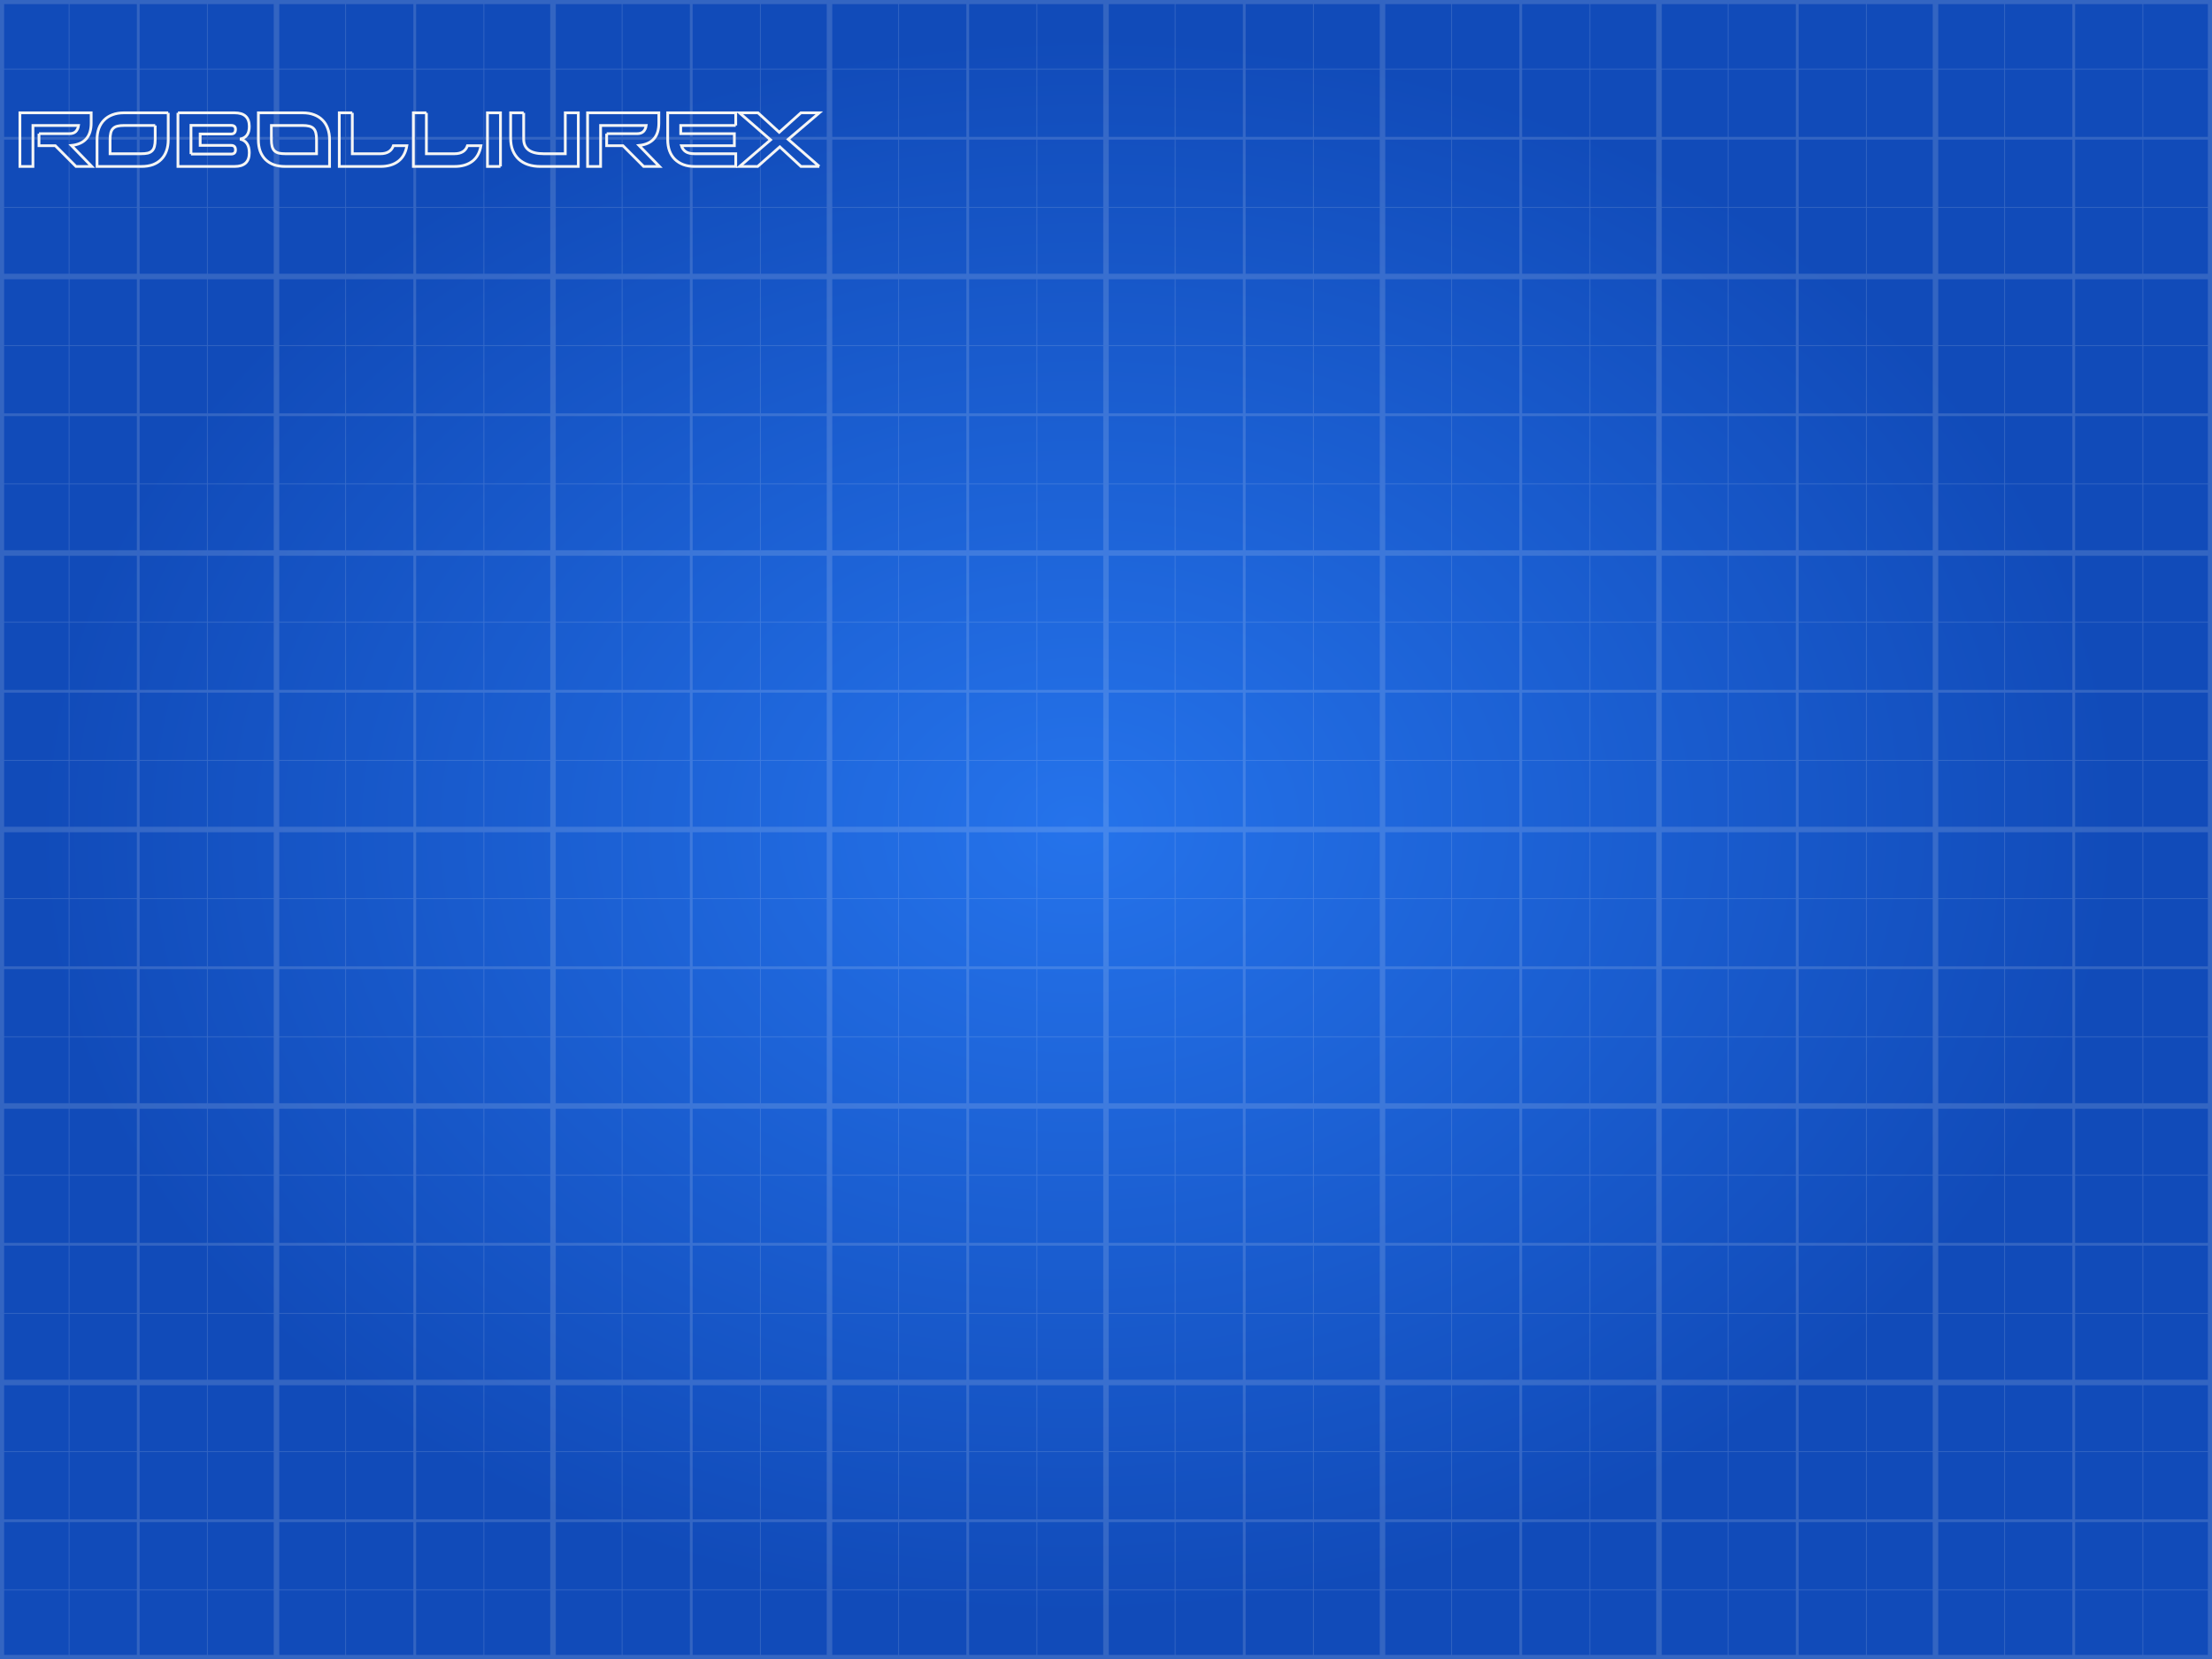
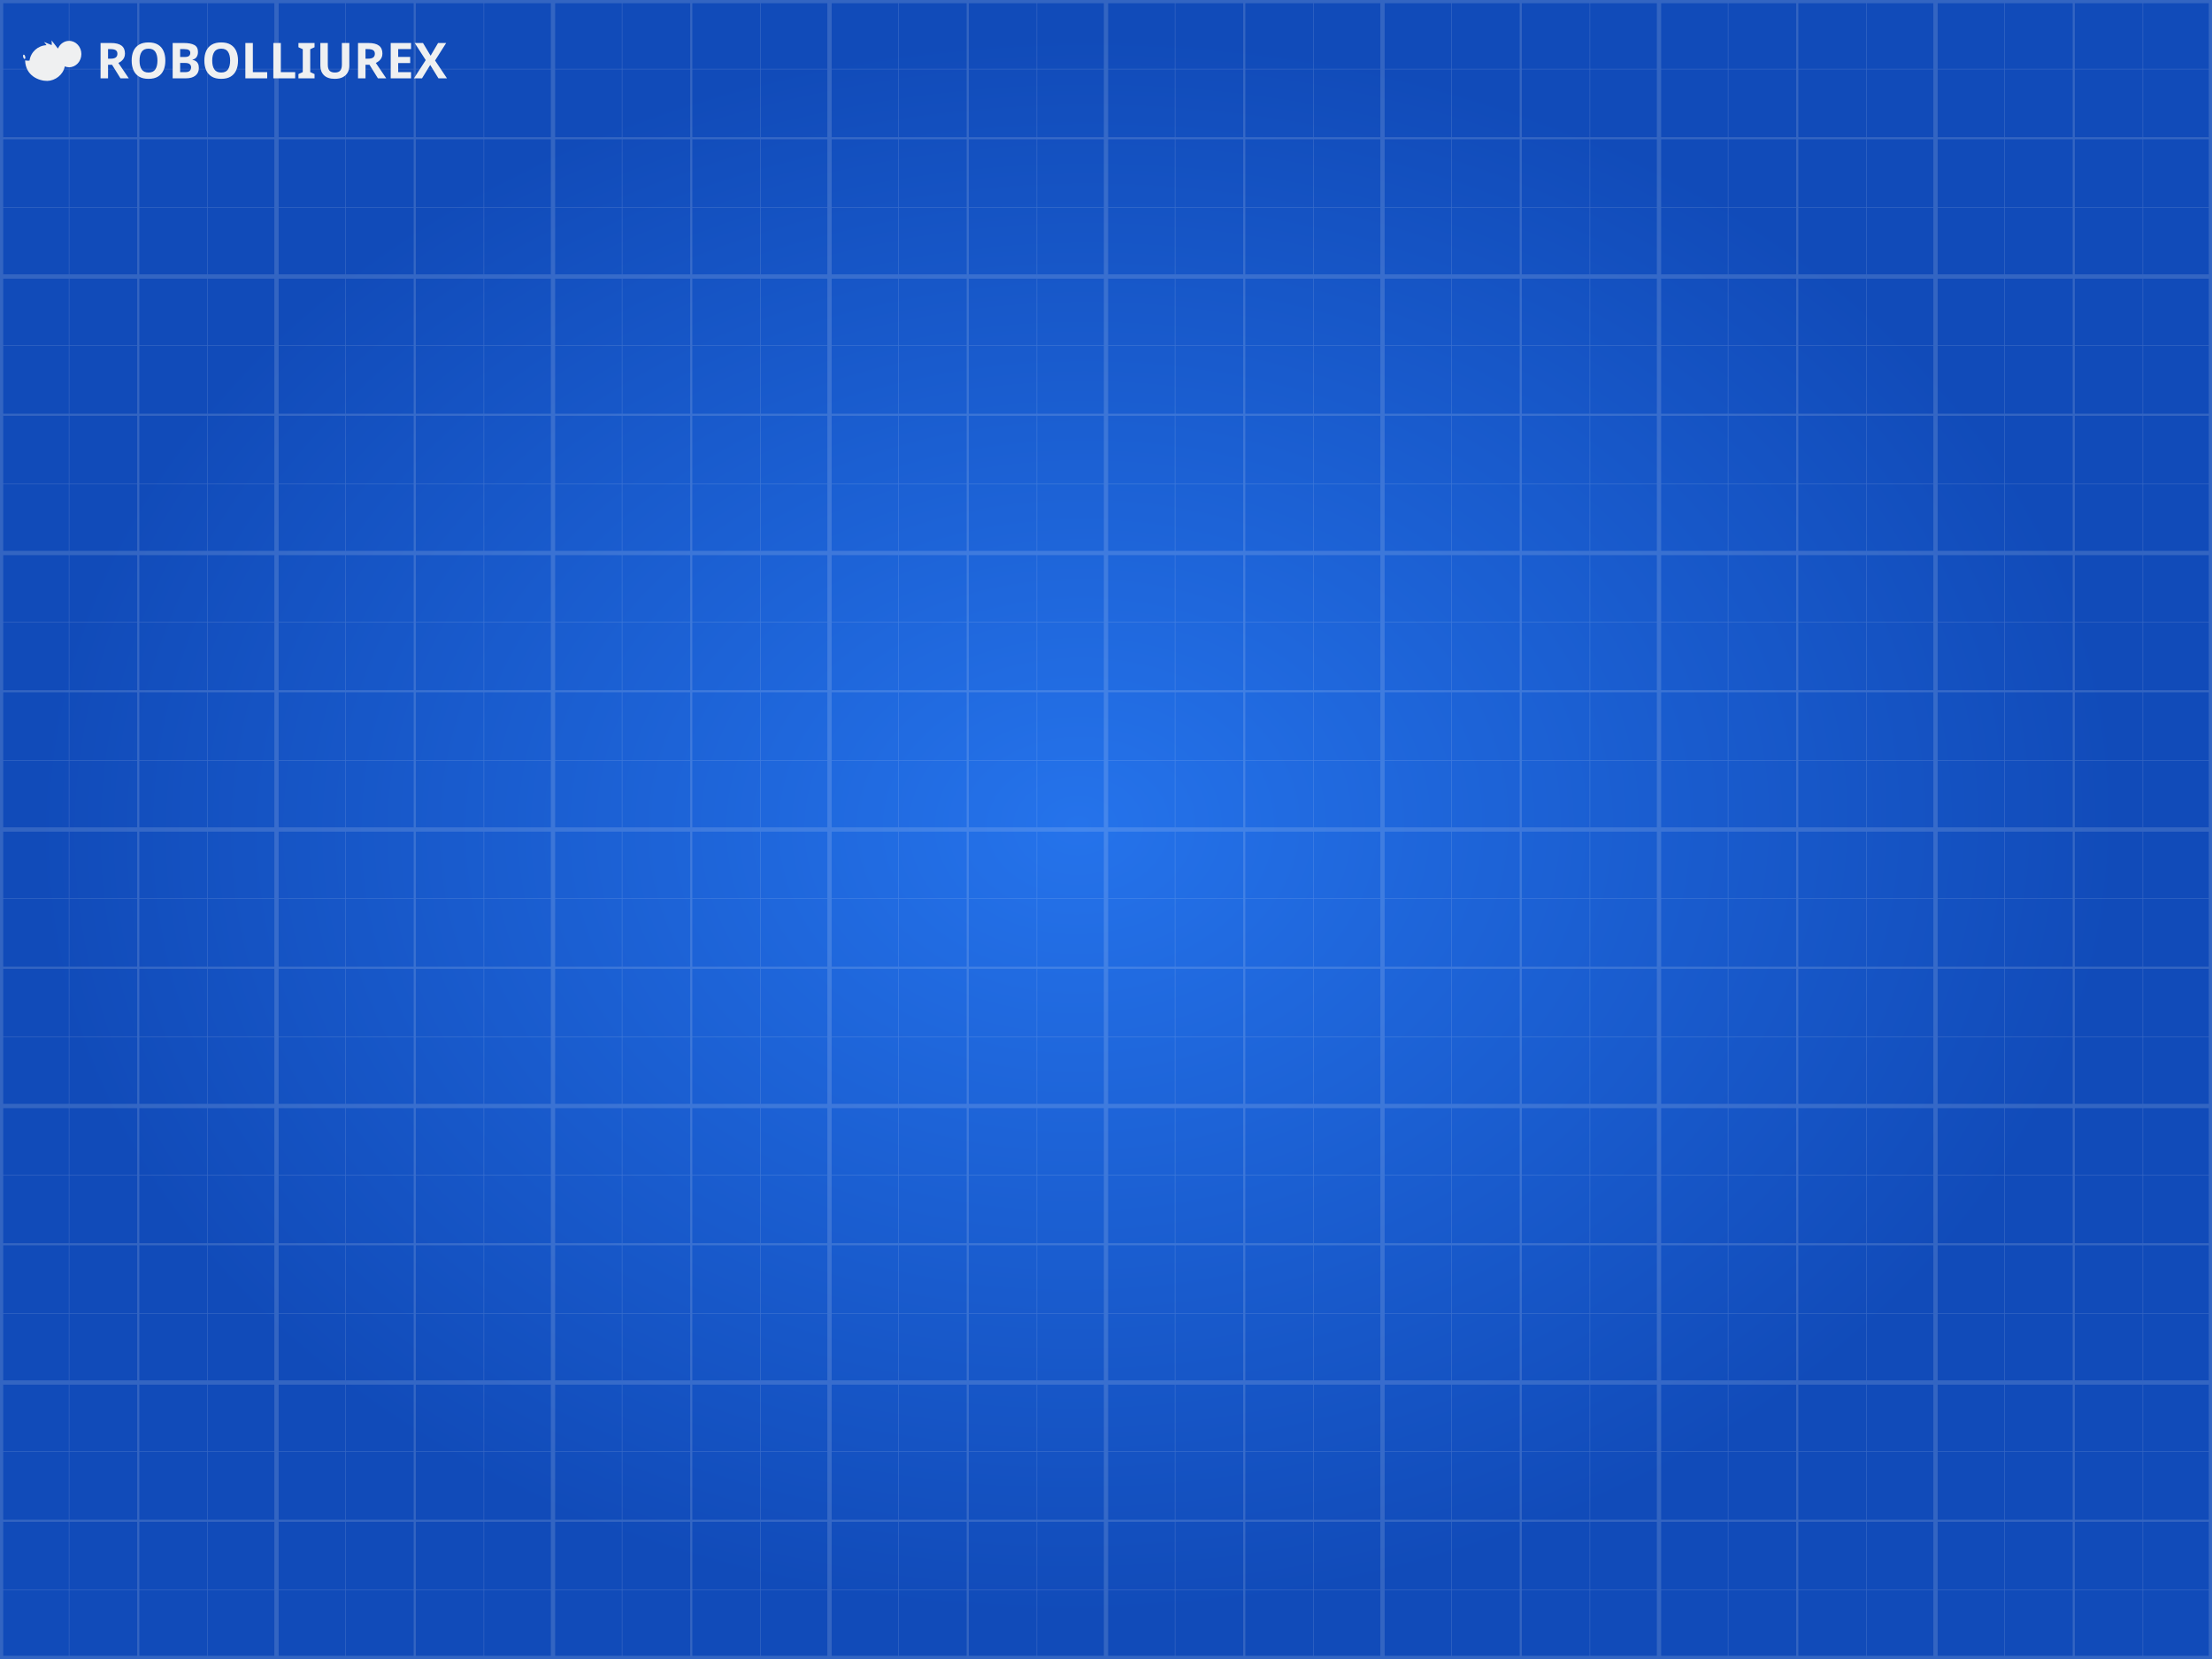
- <svg xmlns="http://www.w3.org/2000/svg" xmlns:xlink="http://www.w3.org/1999/xlink" width="800" height="600" id="svg2" version="1.1">
+ <svg xmlns="http://www.w3.org/2000/svg" xmlns:xlink="http://www.w3.org/1999/xlink" width="1024" height="768" id="svg2" version="1.1">
  <defs id="defs4">
    <linearGradient id="linearGradient3950">
      <stop style="stop-color:#2573eb;stop-opacity:1" offset="0" id="stop3952" />
      <stop style="stop-color:#114bb9;stop-opacity:1" offset="1" id="stop3954" />
    </linearGradient>
    <linearGradient xlink:href="#linearGradient4242" id="linearGradient4240" x1="472.816" y1="91.548" x2="470.665" y2="158.788" gradientUnits="userSpaceOnUse" gradientTransform="translate(-145.1711,-82.34169)" />
    <linearGradient id="linearGradient4242">
      <stop id="stop4244" offset="0" style="stop-color:#ffffff;stop-opacity:1;" />
      <stop style="stop-color:#c1e3f9;stop-opacity:1;" offset="0.197" id="stop4246" />
      <stop id="stop4248" offset="0.516" style="stop-color:#7fc3ee;stop-opacity:1;" />
      <stop id="stop4250" offset="0.855" style="stop-color:#b3ffff;stop-opacity:1;" />
      <stop style="stop-color:#61b5f4;stop-opacity:1;" offset="1" id="stop4252" />
    </linearGradient>
    <linearGradient xlink:href="#linearGradient4254" id="linearGradient4268" x1="468.616" y1="91.548" x2="465.813" y2="158.788" gradientUnits="userSpaceOnUse" gradientTransform="translate(-145.1711,-82.34169)" />
    <linearGradient id="linearGradient4254">
      <stop style="stop-color:#7ab3df;stop-opacity:1;" offset="0" id="stop4256" />
      <stop style="stop-color:#d6f6f6;stop-opacity:1;" offset="1" id="stop4258" />
    </linearGradient>
    <linearGradient xlink:href="#linearGradient4164" id="linearGradient4480" gradientUnits="userSpaceOnUse" x1="306.75" y1="103.288" x2="306.75" y2="153.624" gradientTransform="translate(-145.1711,-82.34169)" />
    <linearGradient id="linearGradient4164">
      <stop style="stop-color:#ffffff;stop-opacity:1;" offset="0" id="stop4166" />
      <stop id="stop4168" offset="0.287" style="stop-color:#1966a6;stop-opacity:1;" />
      <stop style="stop-color:#155487;stop-opacity:1;" offset="0.614" id="stop4172" />
      <stop id="stop4174" offset="0.858" style="stop-color:#00a1d0;stop-opacity:1;" />
      <stop id="stop4170" offset="1" style="stop-color:#00c5ff;stop-opacity:1;" />
    </linearGradient>
    <linearGradient xlink:href="#linearGradient4164" id="linearGradient4483" gradientUnits="userSpaceOnUse" x1="306.75" y1="103.288" x2="306.75" y2="153.624" gradientTransform="translate(-145.1711,-82.34169)" />
    <linearGradient xlink:href="#linearGradient4164" id="linearGradient4486" gradientUnits="userSpaceOnUse" x1="306.75" y1="103.288" x2="306.75" y2="153.624" gradientTransform="translate(-145.1711,-82.34169)" />
    <linearGradient xlink:href="#linearGradient4164" id="linearGradient4489" gradientUnits="userSpaceOnUse" x1="306.75" y1="103.288" x2="306.75" y2="153.624" gradientTransform="translate(-145.1711,-82.34169)" />
    <linearGradient xlink:href="#linearGradient4164" id="linearGradient4492" gradientUnits="userSpaceOnUse" x1="306.75" y1="103.288" x2="306.75" y2="153.624" gradientTransform="translate(-145.1711,-82.34169)" />
    <linearGradient xlink:href="#linearGradient4164" id="linearGradient4495" gradientUnits="userSpaceOnUse" x1="306.75" y1="103.288" x2="306.75" y2="153.624" gradientTransform="translate(-145.1711,-82.34169)" />
    <linearGradient xlink:href="#linearGradient4222" id="linearGradient4196" x1="465.072" y1="98.756" x2="465.502" y2="166.783" gradientUnits="userSpaceOnUse" gradientTransform="translate(-145.1711,-82.34169)" />
    <linearGradient id="linearGradient4222">
      <stop id="stop4224" offset="0" style="stop-color:#ffffff;stop-opacity:1;" />
      <stop style="stop-color:#c1e3f9;stop-opacity:1;" offset="0.192" id="stop4226" />
      <stop id="stop4228" offset="0.524" style="stop-color:#7fc3ee;stop-opacity:1;" />
      <stop id="stop4230" offset="0.754" style="stop-color:#b3ffff;stop-opacity:1;" />
      <stop style="stop-color:#61b5f4;stop-opacity:1;" offset="1" id="stop4232" />
    </linearGradient>
    <linearGradient xlink:href="#linearGradient4254" id="linearGradient4270" x1="460.006" y1="98.756" x2="459.795" y2="166.783" gradientUnits="userSpaceOnUse" gradientTransform="translate(-145.1711,-82.34169)" />
    <linearGradient y2="158.788" x2="470.665" y1="91.548" x1="472.816" gradientTransform="translate(-787.6332,527.2164)" gradientUnits="userSpaceOnUse" id="linearGradient3074" xlink:href="#linearGradient4242" />
    <linearGradient y2="158.788" x2="465.813" y1="91.548" x1="468.616" gradientTransform="translate(-787.6332,527.2164)" gradientUnits="userSpaceOnUse" id="linearGradient3076" xlink:href="#linearGradient4254" />
    <linearGradient y2="153.624" x2="306.75" y1="103.288" x1="306.75" gradientTransform="translate(-787.6332,527.2164)" gradientUnits="userSpaceOnUse" id="linearGradient3079" xlink:href="#linearGradient4164" />
    <linearGradient y2="153.624" x2="306.75" y1="103.288" x1="306.75" gradientTransform="translate(-787.6332,527.2164)" gradientUnits="userSpaceOnUse" id="linearGradient3082" xlink:href="#linearGradient4164" />
    <linearGradient y2="153.624" x2="306.75" y1="103.288" x1="306.75" gradientTransform="translate(-787.6332,527.2164)" gradientUnits="userSpaceOnUse" id="linearGradient3085" xlink:href="#linearGradient4164" />
    <linearGradient y2="153.624" x2="306.75" y1="103.288" x1="306.75" gradientTransform="translate(-787.6332,527.2164)" gradientUnits="userSpaceOnUse" id="linearGradient3088" xlink:href="#linearGradient4164" />
    <linearGradient y2="153.624" x2="306.75" y1="103.288" x1="306.75" gradientTransform="translate(-787.6332,527.2164)" gradientUnits="userSpaceOnUse" id="linearGradient3091" xlink:href="#linearGradient4164" />
    <linearGradient y2="153.624" x2="306.75" y1="103.288" x1="306.75" gradientTransform="translate(-787.6332,527.2164)" gradientUnits="userSpaceOnUse" id="linearGradient3094" xlink:href="#linearGradient4164" />
    <linearGradient y2="166.783" x2="465.502" y1="98.756" x1="465.072" gradientTransform="translate(-787.6332,74.85423)" gradientUnits="userSpaceOnUse" id="linearGradient3097" xlink:href="#linearGradient4222" />
    <linearGradient y2="166.783" x2="459.795" y1="98.756" x1="460.006" gradientTransform="translate(-787.6332,74.85423)" gradientUnits="userSpaceOnUse" id="linearGradient3099" xlink:href="#linearGradient4254" />
-     <radialGradient xlink:href="#linearGradient3950" id="radialGradient3956" cx="406.985" cy="697.448" fx="406.985" fy="697.448" r="400" gradientTransform="matrix(0.01436142,0.7142372,-0.9427449,0.0189756,1041.67,447.0153)" gradientUnits="userSpaceOnUse" />
+     <radialGradient xlink:href="#linearGradient3950" id="radialGradient3956" cx="406.985" cy="697.448" fx="406.985" fy="697.448" r="400" gradientTransform="matrix(0.01838262,0.9142237,-1.206713,0.02428877,1333.338,277.5182)" gradientUnits="userSpaceOnUse" />
    <linearGradient id="linearGradient3952-0">
      <stop id="stop3954-4" offset="0" style="stop-color:#f5f5f5;stop-opacity:1;" />
      <stop id="stop3956-7" offset="1" style="stop-color:#f5f5f5;stop-opacity:0;" />
    </linearGradient>
    <linearGradient gradientTransform="matrix(0.9931401,0,0,0.9904744,-129.3392,94.7441)" gradientUnits="userSpaceOnUse" y2="591.596" x2="321.379" y1="617.497" x1="321.379" id="linearGradient3958-9" xlink:href="#linearGradient3952-0" />
    <linearGradient gradientTransform="matrix(0.9931401,0,0,0.9904744,-129.3388,-89.10569)" gradientUnits="userSpaceOnUse" y2="591.596" x2="321.379" y1="617.497" x1="321.379" id="linearGradient3958" xlink:href="#linearGradient3952" />
    <linearGradient y2="841.648" x2="434.286" y1="980.296" x1="95.578" gradientTransform="translate(62.33359,-28.81504)" gradientUnits="userSpaceOnUse" id="linearGradient3875" xlink:href="#linearGradient3866" />
    <linearGradient gradientTransform="translate(-13.42785,-155.0841)" gradientUnits="userSpaceOnUse" y2="841.648" x2="434.286" y1="980.296" x1="95.578" id="linearGradient3872" xlink:href="#linearGradient3866" />
    <linearGradient id="linearGradient3866">
      <stop id="stop3868" offset="0" style="stop-color:#f5f5f5;stop-opacity:1" />
      <stop id="stop3870" offset="1" style="stop-color:#f5f5f5;stop-opacity:0.072" />
    </linearGradient>
    <linearGradient id="linearGradient3952">
      <stop id="stop3954-2" offset="0" style="stop-color:#f5f5f5;stop-opacity:1;" />
      <stop id="stop3956" offset="1" style="stop-color:#f5f5f5;stop-opacity:0;" />
    </linearGradient>
+     <style id="current-color-scheme" type="text/css">
+       .ColorScheme-Text {
+         color:#31363b;
+       }
+       </style>
+     <linearGradient id="linearGradient4227">
+       <stop style="stop-color:#292c2f;stop-opacity:1" offset="0" id="stop4229" />
+       <stop style="stop-color:#000000;stop-opacity:0;" offset="1" id="stop4231" />
+     </linearGradient>
+     <linearGradient xlink:href="#linearGradient4159" id="linearGradient4158" x1="409.571" y1="543.798" x2="409.571" y2="503.798" gradientUnits="userSpaceOnUse" gradientTransform="matrix(1.125001,0,0,1,-51.07197,0)" />
+     <linearGradient id="linearGradient4159">
+       <stop style="stop-color:#1d1e1e;stop-opacity:1" offset="0" id="stop4161" />
+       <stop style="stop-color:#44484c;stop-opacity:1" offset="1" id="stop4163" />
+     </linearGradient>
+     <linearGradient id="linearGradient4435-2">
+       <stop style="stop-color:#c61423;stop-opacity:1" offset="0" id="stop4437-6" />
+       <stop style="stop-color:#dc2b41;stop-opacity:1" offset="1" id="stop4439-7" />
+     </linearGradient>
+     <linearGradient id="linearGradient4143">
+       <stop style="stop-color:#197cf1;stop-opacity:1" offset="0" id="stop4145" />
+       <stop style="stop-color:#20bcfa;stop-opacity:1" offset="1" id="stop4147" />
+     </linearGradient>
+     <linearGradient id="linearGradient5022">
+       <stop style="stop-color:#ffffff;stop-opacity:1;" offset="0" id="stop5024" />
+       <stop style="stop-color:#ffffff;stop-opacity:0;" offset="1" id="stop5026" />
+     </linearGradient>
+     <linearGradient xlink:href="#linearGradient4159" id="linearGradient3156" gradientUnits="userSpaceOnUse" gradientTransform="matrix(1.125001,0,0,1,-437.6434,504.5642)" x1="409.571" y1="543.798" x2="409.571" y2="503.798" />
+     <linearGradient xlink:href="#linearGradient4435-2" id="linearGradient3158" gradientUnits="userSpaceOnUse" gradientTransform="matrix(-2.835215,0,0,2.838746,45.65504,-1933.284)" x1="7.285" y1="1050.339" x2="7.285" y2="1038.362" />
+     <linearGradient xlink:href="#linearGradient4143" id="linearGradient3160" gradientUnits="userSpaceOnUse" gradientTransform="translate(-386.5714,504.5642)" x1="396.571" y1="520.798" x2="396.571" y2="503.798" />
+     <linearGradient xlink:href="#linearGradient4227" id="linearGradient3162" gradientUnits="userSpaceOnUse" gradientTransform="translate(-2.000012,1004.362)" x1="8" y1="4" x2="22" y2="18" />
+     <linearGradient xlink:href="#linearGradient5022" id="linearGradient3164" gradientUnits="userSpaceOnUse" gradientTransform="translate(-386.5714,504.5642)" x1="396.571" y1="527.798" x2="396.571" y2="504.798" />
+     <linearGradient gradientUnits="userSpaceOnUse" xlink:href="#linearGradient5022" id="linearGradient3613" y2="138.661" x2="48" y1="20.221" x1="48" />
+     <clipPath id="clipPath3613">
+       <rect style="fill:#ffffff;fill-opacity:1;fill-rule:nonzero;stroke:none" id="rect3615" y="6" x="6" ry="6" rx="6" height="84" width="84" />
+     </clipPath>
+     <filter id="filter3794" height="1.384" width="1.384" y="-0.192" x="-0.192" style="color-interpolation-filters:sRGB">
+       <feGaussianBlur stdDeviation="5.28" id="feGaussianBlur3796" />
+     </filter>
+     <linearGradient gradientTransform="matrix(1.02381,0,0,1.011905,-1.142857,-98.07143)" gradientUnits="userSpaceOnUse" xlink:href="#ButtonShadow-0" id="linearGradient2918" y2="90.239" x2="32.251" y1="6.132" x1="32.251" />
+     <linearGradient gradientTransform="matrix(1.005865,0,0,0.994169,100,0)" gradientUnits="userSpaceOnUse" id="ButtonShadow-0" y2="7.017" x2="45.448" y1="92.54" x1="45.448">
+       <stop offset="0" style="stop-color:#000000;stop-opacity:1" id="stop3750-8" />
+       <stop offset="1" style="stop-color:#000000;stop-opacity:0.588" id="stop3752-5" />
+     </linearGradient>
+     <linearGradient gradientTransform="translate(0,-97)" gradientUnits="userSpaceOnUse" xlink:href="#ButtonShadow-0" id="linearGradient3721" y2="90.239" x2="32.251" y1="6.132" x1="32.251" />
+     <clipPath id="clipPath3613-4">
+       <rect style="fill:#ffffff;fill-opacity:1;fill-rule:nonzero;stroke:none" id="rect3615-9" y="6" x="6" ry="6" rx="6" height="84" width="84" />
+     </clipPath>
+     <filter id="filter3794-1" height="1.384" width="1.384" y="-0.192" x="-0.192" style="color-interpolation-filters:sRGB">
+       <feGaussianBlur stdDeviation="5.28" id="feGaussianBlur3796-5" />
+     </filter>
+     <radialGradient gradientTransform="matrix(1.157313,0,0,0.9959077,198.0651,981.854)" gradientUnits="userSpaceOnUse" xlink:href="#linearGradient5022" id="radialGradient3619" fy="90.172" fx="48" r="42" cy="90.172" cx="48" />
+     <linearGradient gradientUnits="userSpaceOnUse" xlink:href="#linearGradient5022" id="linearGradient3188" y2="63.893" x2="36.357" y1="6" x1="36.357" gradientTransform="translate(205.6161,981.6569)" />
+     <linearGradient gradientUnits="userSpaceOnUse" xlink:href="#linearGradient3614" id="linearGradient3617" y2="5.988" x2="48" y1="90" x1="48" gradientTransform="translate(205.6161,981.6569)" />
+     <linearGradient id="linearGradient3614">
+       <stop offset="0" style="stop-color:#0185c9;stop-opacity:1" id="stop3616" />
+       <stop offset="1" style="stop-color:#029bed;stop-opacity:1" id="stop3618" />
+     </linearGradient>
+     <linearGradient gradientTransform="matrix(1.02381,0,0,-1.011905,204.4732,1079.728)" gradientUnits="userSpaceOnUse" xlink:href="#ButtonShadow-0" id="linearGradient3780" y2="90.239" x2="32.251" y1="6.132" x1="32.251" />
+     <linearGradient gradientTransform="matrix(1.02381,0,0,1.011905,204.4732,-1079.728)" gradientUnits="userSpaceOnUse" xlink:href="#ButtonShadow-0" id="linearGradient3725" y2="90.239" x2="32.251" y1="6.132" x1="32.251" />
  </defs>
-   <g transform="translate(0,-452.3622)" id="layer1">
-     <rect y="452.362" x="0" height="600" width="800" id="rect2985" style="fill:url(#radialGradient3956);fill-rule:evenodd;stroke:none;fill-opacity:1" />
-     <g id="g3717" transform="translate(0,452.3622)" style="stroke:#f5f5f5;opacity:0.15">
-       <g id="g3719" style="stroke:#f5f5f5">
-         <path id="path3721" style="fill:none;stroke:#f5f5f5;stroke-width:2" d="m 100,0 0,600" />
-         <path id="path3723" style="fill:none;stroke:#f5f5f5;stroke-width:2" d="m 200,0 0,600" />
-         <path id="path3725" style="fill:none;stroke:#f5f5f5;stroke-width:2" d="m 300,0 0,600" />
-         <path id="path3727" style="fill:none;stroke:#f5f5f5;stroke-width:2" d="m 400,0 0,600" />
-         <path id="path3729" style="fill:none;stroke:#f5f5f5;stroke-width:2" d="m 500,0 0,600" />
-         <path id="path3731" style="fill:none;stroke:#f5f5f5;stroke-width:2" d="m 600,0 0,600" />
-         <path id="path3733" style="fill:none;stroke:#f5f5f5;stroke-width:2" d="m 700,0 0,600" />
-       </g>
-       <g id="g3735" style="stroke:#f5f5f5">
-         <path id="path3737" style="fill:none;stroke:#f5f5f5;stroke-width:2" d="m 0,100 800,0" />
-         <path id="path3739" style="fill:none;stroke:#f5f5f5;stroke-width:2" d="m 0,200 800,0" />
-         <path id="path3741" style="fill:none;stroke:#f5f5f5;stroke-width:2" d="m 0,300 800,0" />
-         <path id="path3743" style="fill:none;stroke:#f5f5f5;stroke-width:2" d="m 0,400 800,0" />
-         <path id="path3745" style="fill:none;stroke:#f5f5f5;stroke-width:2" d="m 0,500 800,0" />
-       </g>
-       <g id="g3747" style="stroke:#f5f5f5">
-         <path id="path3749" style="fill:none;stroke:#f5f5f5;stroke-width:1" d="m 50,0 0,600" />
-         <path id="path3751" style="fill:none;stroke:#f5f5f5;stroke-width:1" d="m 150,0 0,600" />
-         <path id="path3753" style="fill:none;stroke:#f5f5f5;stroke-width:1" d="m 250,0 0,600" />
-         <path id="path3755" style="fill:none;stroke:#f5f5f5;stroke-width:1" d="m 350,0 0,600" />
-         <path id="path3757" style="fill:none;stroke:#f5f5f5;stroke-width:1" d="m 450,0 0,600" />
-         <path id="path3759" style="fill:none;stroke:#f5f5f5;stroke-width:1" d="m 550,0 0,600" />
-         <path id="path3761" style="fill:none;stroke:#f5f5f5;stroke-width:1" d="m 650,0 0,600" />
-         <path id="path3763" style="fill:none;stroke:#f5f5f5;stroke-width:1" d="m 750,0 0,600" />
-       </g>
-       <g id="g3765" style="stroke:#f5f5f5">
-         <path id="path3767" style="fill:none;stroke:#f5f5f5;stroke-width:0.3" d="m 25,0 0,600" />
-         <path id="path3769" style="fill:none;stroke:#f5f5f5;stroke-width:0.3" d="m 75,0 0,600" />
-         <path id="path3771" style="fill:none;stroke:#f5f5f5;stroke-width:0.3" d="m 125,0 0,600" />
-         <path id="path3773" style="fill:none;stroke:#f5f5f5;stroke-width:0.3" d="m 175,0 0,600" />
-         <path id="path3775" style="fill:none;stroke:#f5f5f5;stroke-width:0.3" d="m 225,0 0,600" />
-         <path id="path3777" style="fill:none;stroke:#f5f5f5;stroke-width:0.3" d="m 275,0 0,600" />
-         <path id="path3779" style="fill:none;stroke:#f5f5f5;stroke-width:0.3" d="m 325,0 0,600" />
-         <path id="path3781" style="fill:none;stroke:#f5f5f5;stroke-width:0.3" d="m 375,0 0,600" />
-         <path id="path3783" style="fill:none;stroke:#f5f5f5;stroke-width:0.3" d="m 425,0 0,600" />
-         <path id="path3785" style="fill:none;stroke:#f5f5f5;stroke-width:0.3" d="m 475,0 0,600" />
-         <path id="path3787" style="fill:none;stroke:#f5f5f5;stroke-width:0.3" d="m 525,0 0,600" />
-         <path id="path3789" style="fill:none;stroke:#f5f5f5;stroke-width:0.3" d="m 575,0 0,600" />
-         <path id="path3791" style="fill:none;stroke:#f5f5f5;stroke-width:0.3" d="m 625,0 0,600" />
-         <path id="path3793" style="fill:none;stroke:#f5f5f5;stroke-width:0.3" d="m 675,0 0,600" />
-         <path id="path3795" style="fill:none;stroke:#f5f5f5;stroke-width:0.3" d="m 725,0 0,600" />
-         <path id="path3797" style="fill:none;stroke:#f5f5f5;stroke-width:0.3" d="m 775,0 0,600" />
-       </g>
-       <g id="g3799" style="stroke:#f5f5f5">
-         <path id="path3801" style="fill:none;stroke:#f5f5f5;stroke-width:1" d="m 0,50 800,0" />
-         <path id="path3803" style="fill:none;stroke:#f5f5f5;stroke-width:1" d="m 0,150 800,0" />
-         <path id="path3805" style="fill:none;stroke:#f5f5f5;stroke-width:1" d="m 0,250 800,0" />
-         <path id="path3807" style="fill:none;stroke:#f5f5f5;stroke-width:1" d="m 0,350 800,0" />
-         <path id="path3809" style="fill:none;stroke:#f5f5f5;stroke-width:1" d="m 0,450 800,0" />
-         <path id="path3811" style="fill:none;stroke:#f5f5f5;stroke-width:1" d="m 0,550 800,0" />
-       </g>
-       <g id="g3813" style="stroke:#f5f5f5">
-         <path id="path3815" style="fill:none;stroke:#f5f5f5;stroke-width:0.3" d="m 0,25 800,0" />
-         <path id="path3817" style="fill:none;stroke:#f5f5f5;stroke-width:0.3" d="m 0,75 800,0" />
-         <path id="path3819" style="fill:none;stroke:#f5f5f5;stroke-width:0.3" d="m 0,125 800,0" />
-         <path id="path3821" style="fill:none;stroke:#f5f5f5;stroke-width:0.3" d="m 0,175 800,0" />
-         <path id="path3823" style="fill:none;stroke:#f5f5f5;stroke-width:0.3" d="m 0,225 800,0" />
-         <path id="path3825" style="fill:none;stroke:#f5f5f5;stroke-width:0.3" d="m 0,275 800,0" />
-         <path id="path3827" style="fill:none;stroke:#f5f5f5;stroke-width:0.3" d="m 0,325 800,0" />
-         <path id="path3829" style="fill:none;stroke:#f5f5f5;stroke-width:0.3" d="m 0,375 800,0" />
-         <path id="path3831" style="fill:none;stroke:#f5f5f5;stroke-width:0.3" d="m 0,425 800,0" />
-         <path id="path3833" style="fill:none;stroke:#f5f5f5;stroke-width:0.3" d="m 0,475 800,0" />
-         <path id="path3835" style="fill:none;stroke:#f5f5f5;stroke-width:0.3" d="m 0,525 800,0" />
-         <path id="path3837" style="fill:none;stroke:#f5f5f5;stroke-width:0.3" d="m 0,575 800,0" />
-       </g>
-       <rect id="rect3839" y="0" x="0" width="800" style="fill:none;stroke:#f5f5f5;stroke-width:3" height="600" />
+   <g transform="translate(0,-284.3622)" id="layer1">
+     <rect y="284.362" x="0" height="768" width="1024" id="rect2985" style="fill:url(#radialGradient3956);fill-opacity:1;fill-rule:evenodd;stroke:none;stroke-width:1" />
+     <g id="g3717" transform="matrix(1.28,0,0,1.28,0,284.3622)" style="opacity:0.15;stroke:#f5f5f5;stroke-width:0.781">
+       <g id="g3719" style="stroke:#f5f5f5;stroke-width:0.781">
+         <path id="path3721" style="fill:none;stroke:#f5f5f5;stroke-width:1.562" d="M 100,0 V 600" />
+         <path id="path3723" style="fill:none;stroke:#f5f5f5;stroke-width:1.562" d="M 200,0 V 600" />
+         <path id="path3725" style="fill:none;stroke:#f5f5f5;stroke-width:1.562" d="M 300,0 V 600" />
+         <path id="path3727" style="fill:none;stroke:#f5f5f5;stroke-width:1.562" d="M 400,0 V 600" />
+         <path id="path3729" style="fill:none;stroke:#f5f5f5;stroke-width:1.562" d="M 500,0 V 600" />
+         <path id="path3731" style="fill:none;stroke:#f5f5f5;stroke-width:1.562" d="M 600,0 V 600" />
+         <path id="path3733" style="fill:none;stroke:#f5f5f5;stroke-width:1.562" d="M 700,0 V 600" />
+       </g>
+       <g id="g3735" style="stroke:#f5f5f5;stroke-width:0.781">
+         <path id="path3737" style="fill:none;stroke:#f5f5f5;stroke-width:1.562" d="M 0,100 H 800" />
+         <path id="path3739" style="fill:none;stroke:#f5f5f5;stroke-width:1.562" d="M 0,200 H 800" />
+         <path id="path3741" style="fill:none;stroke:#f5f5f5;stroke-width:1.562" d="M 0,300 H 800" />
+         <path id="path3743" style="fill:none;stroke:#f5f5f5;stroke-width:1.562" d="M 0,400 H 800" />
+         <path id="path3745" style="fill:none;stroke:#f5f5f5;stroke-width:1.562" d="M 0,500 H 800" />
+       </g>
+       <g id="g3747" style="stroke:#f5f5f5;stroke-width:0.781">
+         <path id="path3749" style="fill:none;stroke:#f5f5f5;stroke-width:0.781" d="M 50,0 V 600" />
+         <path id="path3751" style="fill:none;stroke:#f5f5f5;stroke-width:0.781" d="M 150,0 V 600" />
+         <path id="path3753" style="fill:none;stroke:#f5f5f5;stroke-width:0.781" d="M 250,0 V 600" />
+         <path id="path3755" style="fill:none;stroke:#f5f5f5;stroke-width:0.781" d="M 350,0 V 600" />
+         <path id="path3757" style="fill:none;stroke:#f5f5f5;stroke-width:0.781" d="M 450,0 V 600" />
+         <path id="path3759" style="fill:none;stroke:#f5f5f5;stroke-width:0.781" d="M 550,0 V 600" />
+         <path id="path3761" style="fill:none;stroke:#f5f5f5;stroke-width:0.781" d="M 650,0 V 600" />
+         <path id="path3763" style="fill:none;stroke:#f5f5f5;stroke-width:0.781" d="M 750,0 V 600" />
+       </g>
+       <g id="g3765" style="stroke:#f5f5f5;stroke-width:0.781">
+         <path id="path3767" style="fill:none;stroke:#f5f5f5;stroke-width:0.234" d="M 25,0 V 600" />
+         <path id="path3769" style="fill:none;stroke:#f5f5f5;stroke-width:0.234" d="M 75,0 V 600" />
+         <path id="path3771" style="fill:none;stroke:#f5f5f5;stroke-width:0.234" d="M 125,0 V 600" />
+         <path id="path3773" style="fill:none;stroke:#f5f5f5;stroke-width:0.234" d="M 175,0 V 600" />
+         <path id="path3775" style="fill:none;stroke:#f5f5f5;stroke-width:0.234" d="M 225,0 V 600" />
+         <path id="path3777" style="fill:none;stroke:#f5f5f5;stroke-width:0.234" d="M 275,0 V 600" />
+         <path id="path3779" style="fill:none;stroke:#f5f5f5;stroke-width:0.234" d="M 325,0 V 600" />
+         <path id="path3781" style="fill:none;stroke:#f5f5f5;stroke-width:0.234" d="M 375,0 V 600" />
+         <path id="path3783" style="fill:none;stroke:#f5f5f5;stroke-width:0.234" d="M 425,0 V 600" />
+         <path id="path3785" style="fill:none;stroke:#f5f5f5;stroke-width:0.234" d="M 475,0 V 600" />
+         <path id="path3787" style="fill:none;stroke:#f5f5f5;stroke-width:0.234" d="M 525,0 V 600" />
+         <path id="path3789" style="fill:none;stroke:#f5f5f5;stroke-width:0.234" d="M 575,0 V 600" />
+         <path id="path3791" style="fill:none;stroke:#f5f5f5;stroke-width:0.234" d="M 625,0 V 600" />
+         <path id="path3793" style="fill:none;stroke:#f5f5f5;stroke-width:0.234" d="M 675,0 V 600" />
+         <path id="path3795" style="fill:none;stroke:#f5f5f5;stroke-width:0.234" d="M 725,0 V 600" />
+         <path id="path3797" style="fill:none;stroke:#f5f5f5;stroke-width:0.234" d="M 775,0 V 600" />
+       </g>
+       <g id="g3799" style="stroke:#f5f5f5;stroke-width:0.781">
+         <path id="path3801" style="fill:none;stroke:#f5f5f5;stroke-width:0.781" d="M 0,50 H 800" />
+         <path id="path3803" style="fill:none;stroke:#f5f5f5;stroke-width:0.781" d="M 0,150 H 800" />
+         <path id="path3805" style="fill:none;stroke:#f5f5f5;stroke-width:0.781" d="M 0,250 H 800" />
+         <path id="path3807" style="fill:none;stroke:#f5f5f5;stroke-width:0.781" d="M 0,350 H 800" />
+         <path id="path3809" style="fill:none;stroke:#f5f5f5;stroke-width:0.781" d="M 0,450 H 800" />
+         <path id="path3811" style="fill:none;stroke:#f5f5f5;stroke-width:0.781" d="M 0,550 H 800" />
+       </g>
+       <g id="g3813" style="stroke:#f5f5f5;stroke-width:0.781">
+         <path id="path3815" style="fill:none;stroke:#f5f5f5;stroke-width:0.234" d="M 0,25 H 800" />
+         <path id="path3817" style="fill:none;stroke:#f5f5f5;stroke-width:0.234" d="M 0,75 H 800" />
+         <path id="path3819" style="fill:none;stroke:#f5f5f5;stroke-width:0.234" d="M 0,125 H 800" />
+         <path id="path3821" style="fill:none;stroke:#f5f5f5;stroke-width:0.234" d="M 0,175 H 800" />
+         <path id="path3823" style="fill:none;stroke:#f5f5f5;stroke-width:0.234" d="M 0,225 H 800" />
+         <path id="path3825" style="fill:none;stroke:#f5f5f5;stroke-width:0.234" d="M 0,275 H 800" />
+         <path id="path3827" style="fill:none;stroke:#f5f5f5;stroke-width:0.234" d="M 0,325 H 800" />
+         <path id="path3829" style="fill:none;stroke:#f5f5f5;stroke-width:0.234" d="M 0,375 H 800" />
+         <path id="path3831" style="fill:none;stroke:#f5f5f5;stroke-width:0.234" d="M 0,425 H 800" />
+         <path id="path3833" style="fill:none;stroke:#f5f5f5;stroke-width:0.234" d="M 0,475 H 800" />
+         <path id="path3835" style="fill:none;stroke:#f5f5f5;stroke-width:0.234" d="M 0,525 H 800" />
+         <path id="path3837" style="fill:none;stroke:#f5f5f5;stroke-width:0.234" d="M 0,575 H 800" />
+       </g>
+       <rect id="rect3839" y="0" x="0" width="800" style="fill:none;stroke:#f5f5f5;stroke-width:2.344" height="600" />
    </g>
-     <path id="path3214" d="m 369.392,331.45 -32.156,3.688 -18.219,17.562 -14.094,-14.062 -27.094,2.156 c -0.355,0.029 -0.707,0.065 -1.062,0.094 -1.833,0.25 -12.811,0.509 -19.375,0.688 -0.065,17.726 -0.154,35.431 -0.219,53.156 l 19.062,0.188 28.438,1.969 14.562,-14.719 18.219,18.219 c 0.489,0.437 0.874,0.72 1.312,0.938 10.987,0.1 21.718,1.969 32.562,3.562 l -37.531,-37.438 35.594,-36 z m -357.625,7.781 0.188,57.469 43.625,-2.344 0.188,-15.594 -22,0 -0.406,-38.75 -21.594,-0.781 z m 47.125,1.938 0,53.188 24.531,-1.156 18.719,-0.406 0.188,-13.625 -22,-0.188 0.188,-36.25 -21.625,-1.562 z m 184.375,0.875 c -3.821,0.042 -7.854,0.099 -11.719,0.312 -10.807,0.292 -21.6,0.437 -32.406,0.75 0.065,16.427 0.123,32.854 0.188,49.281 l 21.062,0 c 0.13,-4.739 0.245,-9.479 0.375,-14.219 3.972,5.116 7.871,10.27 11.938,15.312 6.863,-0.129 13.732,0.283 20.594,0.281 -4.48,-6.947 -8.957,-13.896 -13.438,-20.844 6.098,-0.086 10.551,-5.702 11.625,-11.312 1.753,-5.886 0.732,-12.642 -3.031,-17.531 -1.527,-1.147 -3.18,-1.943 -5.187,-2.031 z m -115.625,1.281 -21.625,0.188 -0.562,48.5 22.188,0.188 0,-48.875 z m 42.875,0 c -0.083,11.474 0.316,28.685 -0.938,33.344 -1.253,4.659 -11.949,5.935 -13.031,-0.594 -1.083,-6.529 -0.25,-21.585 -0.469,-32.375 l -20.844,0 c -0.037,9.33 -0.057,19.692 -0.156,28 -0.099,8.308 1.273,15.753 7.375,20.5 13.599,0 27.207,0.121 40.781,-0.281 6.966,-2.861 8.219,-10.764 8.219,-17.594 0,-6.83 0.094,-16.151 0.094,-30.625 l -21.031,-0.375 z m 49.469,7.594 c 2.873,0.068 5.789,-0.026 8.031,0.531 1.978,1.272 3.351,3.978 3.812,6.531 0.177,2.678 -0.911,4.961 -2.938,6.406 -2.785,0.628 -5.82,0.418 -8.719,0.344 -0.104,-0.451 -0.123,-9.208 -0.188,-13.812 z m 58.625,0.969 10.531,0.219 7.188,7.188 -17.719,0.406 0,-7.812 z m 17.938,7.625 7.562,7.562 -7.562,7.281 0,-14.844 z m -18.125,15.156 c 5.851,0.063 11.711,0.156 17.562,0.219 l -7.562,7.281 -9.625,0.312 -0.375,-7.812 z" style="fill:none;stroke:#b93c03;stroke-width:1.8;stroke-linecap:butt;stroke-linejoin:miter;stroke-miterlimit:4;stroke-opacity:1;stroke-dasharray:none" />
-     <g style="font-size:53.831px;font-style:normal;font-variant:normal;font-weight:normal;font-stretch:normal;line-height:125%;letter-spacing:0px;word-spacing:0px;fill:none;stroke:#f5f5f5;stroke-width:1.942;stroke-miterlimit:4;font-family:Xirod;-inkscape-font-specification:Xirod;stroke-dasharray:none" id="text3092" transform="matrix(0.5148155,0,0,0.5148155,-57.38735,228.9359)">
-       <path d="m 138.861,527.894 21.425,0 c 1.866,3e-5 3.32,-0.484 4.36,-1.453 1.041,-1.005 1.705,-2.44 1.992,-4.306 l -32.029,0 0,28.799 -9.151,0 0,-37.681 50.062,0 0,7.213 c -6e-5,9.51 -4.629,14.75 -13.888,15.719 l 14.319,14.75 -11.089,0 -14.534,-14.588 -11.466,0 0,-8.451" id="path3865" style="stroke-width:1.942;stroke-miterlimit:4;stroke-dasharray:none" />
-       <path d="m 220.504,522.134 -21.855,0 c -1.902,3e-5 -3.481,0.162 -4.737,0.484 -1.256,0.323 -2.261,0.879 -3.015,1.669 -0.754,0.754 -1.292,1.776 -1.615,3.068 -0.323,1.292 -0.484,2.907 -0.484,4.845 l 0,9.797 21.855,0 c 1.83,10e-6 3.373,-0.144 4.629,-0.431 1.256,-0.323 2.261,-0.861 3.015,-1.615 0.789,-0.754 1.346,-1.776 1.669,-3.068 0.359,-1.292 0.538,-2.907 0.538,-4.845 l 0,-9.905 m 9.151,-8.882 0,18.948 c -5e-5,2.943 -0.431,5.58 -1.292,7.913 -0.825,2.297 -2.046,4.253 -3.66,5.868 -1.579,1.615 -3.535,2.853 -5.868,3.714 -2.333,0.825 -4.988,1.238 -7.967,1.238 l -31.222,0 0,-18.895 c 0,-2.871 0.413,-5.455 1.238,-7.752 0.861,-2.333 2.099,-4.306 3.714,-5.921 1.615,-1.651 3.589,-2.907 5.921,-3.768 2.333,-0.897 4.988,-1.346 7.967,-1.346 l 31.168,0" id="path3867" style="stroke-width:1.942;stroke-miterlimit:4;stroke-dasharray:none" />
-       <path d="m 245.634,542.213 28.207,0 c 2.046,10e-6 3.068,-0.969 3.068,-2.907 -5e-5,-2.117 -1.023,-3.176 -3.068,-3.176 l -21.748,0 0,-8.021 21.748,0 c 2.046,3e-5 3.068,-1.095 3.068,-3.284 -5e-5,-1.83 -1.023,-2.745 -3.068,-2.745 l -28.207,0 0,20.133 m -9.151,-28.961 39.781,0 c 6.89,4e-5 10.335,3.176 10.335,9.528 -5e-5,5.204 -2.171,8.182 -6.513,8.936 2.081,0.431 3.678,1.435 4.791,3.015 1.148,1.579 1.723,3.786 1.723,6.621 -5e-5,6.388 -3.445,9.582 -10.335,9.582 l -39.781,0 0,-37.681" id="path3869" style="stroke-width:1.942;stroke-miterlimit:4;stroke-dasharray:none" />
-       <path d="m 302.137,532.039 c -10e-6,1.938 0.161,3.553 0.484,4.845 0.359,1.292 0.915,2.315 1.669,3.068 0.789,0.754 1.812,1.292 3.068,1.615 1.256,0.287 2.799,0.431 4.629,0.431 l 21.855,0 0,-9.797 c -4e-5,-1.938 -0.162,-3.553 -0.484,-4.845 -0.323,-1.292 -0.861,-2.315 -1.615,-3.068 -0.754,-0.789 -1.776,-1.346 -3.068,-1.669 -1.256,-0.323 -2.817,-0.484 -4.683,-0.484 l -21.855,0 0,9.905 m 22.071,-18.787 c 2.943,4e-5 5.58,0.449 7.913,1.346 2.333,0.861 4.306,2.117 5.921,3.768 1.615,1.615 2.835,3.589 3.66,5.921 0.861,2.297 1.292,4.881 1.292,7.752 l 0,18.895 -31.168,0 c -3.015,0 -5.688,-0.413 -8.021,-1.238 -2.333,-0.861 -4.306,-2.099 -5.921,-3.714 -1.579,-1.615 -2.799,-3.571 -3.66,-5.868 -0.825,-2.333 -1.238,-4.97 -1.238,-7.913 l 0,-18.948 31.222,0" id="path3871" style="stroke-width:1.942;stroke-miterlimit:4;stroke-dasharray:none" />
-       <path d="m 358.973,513.252 0,28.746 19.648,0 c 4.845,10e-6 7.913,-1.884 9.205,-5.652 l 9.474,0 c -0.825,4.845 -2.835,8.487 -6.029,10.928 -3.194,2.44 -7.357,3.66 -12.489,3.66 l -28.961,0 0,-37.681 9.151,0" id="path3873" style="stroke-width:1.942;stroke-miterlimit:4;stroke-dasharray:none" />
-       <path d="m 411.016,513.252 0,28.746 19.648,0 c 4.845,10e-6 7.913,-1.884 9.205,-5.652 l 9.474,0 c -0.825,4.845 -2.835,8.487 -6.029,10.928 -3.194,2.44 -7.357,3.66 -12.489,3.66 l -28.961,0 0,-37.681 9.151,0" id="path3875" style="stroke-width:1.942;stroke-miterlimit:4;stroke-dasharray:none" />
-       <path d="m 463.059,550.934 -9.151,0 0,-37.681 9.151,0 0,37.681" id="path3877" style="stroke-width:1.942;stroke-miterlimit:4;stroke-dasharray:none" />
-       <path d="m 479.355,513.252 0,18.356 c -10e-6,6.926 4.701,10.389 14.104,10.389 l 15.126,0 0,-28.746 9.151,0 0,37.681 -26.646,0 c -3.194,0 -6.083,-0.431 -8.667,-1.292 -2.548,-0.861 -4.737,-2.135 -6.567,-3.822 -1.794,-1.687 -3.194,-3.768 -4.199,-6.244 -0.969,-2.476 -1.453,-5.329 -1.453,-8.559 l 0,-17.764 9.151,0" id="path3879" style="stroke-width:1.942;stroke-miterlimit:4;stroke-dasharray:none" />
-       <path d="m 537.649,527.894 21.425,0 c 1.866,3e-5 3.32,-0.484 4.36,-1.453 1.041,-1.005 1.705,-2.44 1.992,-4.306 l -32.029,0 0,28.799 -9.151,0 0,-37.681 50.062,0 0,7.213 c -5e-5,9.51 -4.629,14.75 -13.888,15.719 l 14.319,14.75 -11.089,0 -14.534,-14.588 -11.466,0 0,-8.451" id="path3881" style="stroke-width:1.942;stroke-miterlimit:4;stroke-dasharray:none" />
-       <path d="m 628.339,522.134 -38.65,0 0,5.76 37.681,0 0,8.451 -37.197,0 c 0.574,1.83 1.579,3.23 3.015,4.199 1.435,0.969 3.553,1.453 6.352,1.453 l 28.799,0 0,8.936 -28.961,0 c -2.907,0 -5.527,-0.431 -7.859,-1.292 -2.333,-0.897 -4.324,-2.153 -5.975,-3.768 -1.615,-1.615 -2.853,-3.571 -3.714,-5.868 -0.861,-2.333 -1.292,-4.934 -1.292,-7.805 l 0,-18.948 47.802,0 0,8.882" id="path3883" style="stroke-width:1.942;stroke-miterlimit:4;stroke-dasharray:none" />
-       <path d="m 687.037,550.934 -12.866,0 -14.857,-13.781 -15.557,13.781 -12.704,0 21.748,-18.679 -21.855,-19.002 13.027,0 14.911,13.673 15.234,-13.673 12.919,0 -21.855,18.625 21.855,19.056" id="path3885" style="stroke-width:1.942;stroke-miterlimit:4;stroke-dasharray:none" />
-     </g>
+     <text xml:space="preserve" style="font-style:normal;font-variant:normal;font-weight:900;font-stretch:normal;font-size:22.924px;line-height:1.25;font-family:Poppins;-inkscape-font-specification:'Poppins Heavy';letter-spacing:0px;word-spacing:0px;fill:#eff0f1;fill-opacity:1;stroke:none;stroke-width:1;" x="44.492" y="320.627" id="text962">
+       <tspan id="tspan960" x="44.492" y="320.627" style="fill:#eff0f1;stroke-width:1;fill-opacity:1;">ROBOLLIUREX</tspan>
+     </text>
+     <path style="color:#000000;display:inline;overflow:visible;visibility:visible;opacity:1;fill:#eff0f1;fill-opacity:1;fill-rule:nonzero;stroke:none;stroke-width:1.555;stroke-linecap:square;stroke-linejoin:miter;stroke-miterlimit:4;stroke-dasharray:none;stroke-opacity:1;marker:none;enable-background:accumulate" d="m 23.887,303.086 c 0.034,0.72 0.138,1.44 0.05,2.16 l -3.567,-1.457 c 0.454,0.496 0.858,0.992 1.158,1.488 -3.978,0.162 -7.299,3.148 -7.855,7.123 -0.396,0.081 -0.907,0.102 -2.053,-0.068 0.249,7.154 6.38,9.487 10.241,9.492 3.707,-0.087 7.38,-2.822 8.126,-6.722 0.639,0.261 1.316,0.396 1.999,0.398 3.139,0 5.684,-2.736 5.684,-6.11 1e-5,-3.375 -2.545,-6.111 -5.684,-6.111 -2.224,0 -4.241,1.398 -5.164,3.569 l -2.934,-3.763 z m -12.901,6.558 c -0.016,0 -0.032,0 -0.047,0.019 -0.255,0.068 -0.344,0.568 -0.199,1.117 0.145,0.55 0.469,0.941 0.724,0.874 0.255,-0.066 0.344,-0.568 0.199,-1.118 -0.135,-0.511 -0.428,-0.892 -0.677,-0.881 z" id="768658" />
  </g>
</svg>
